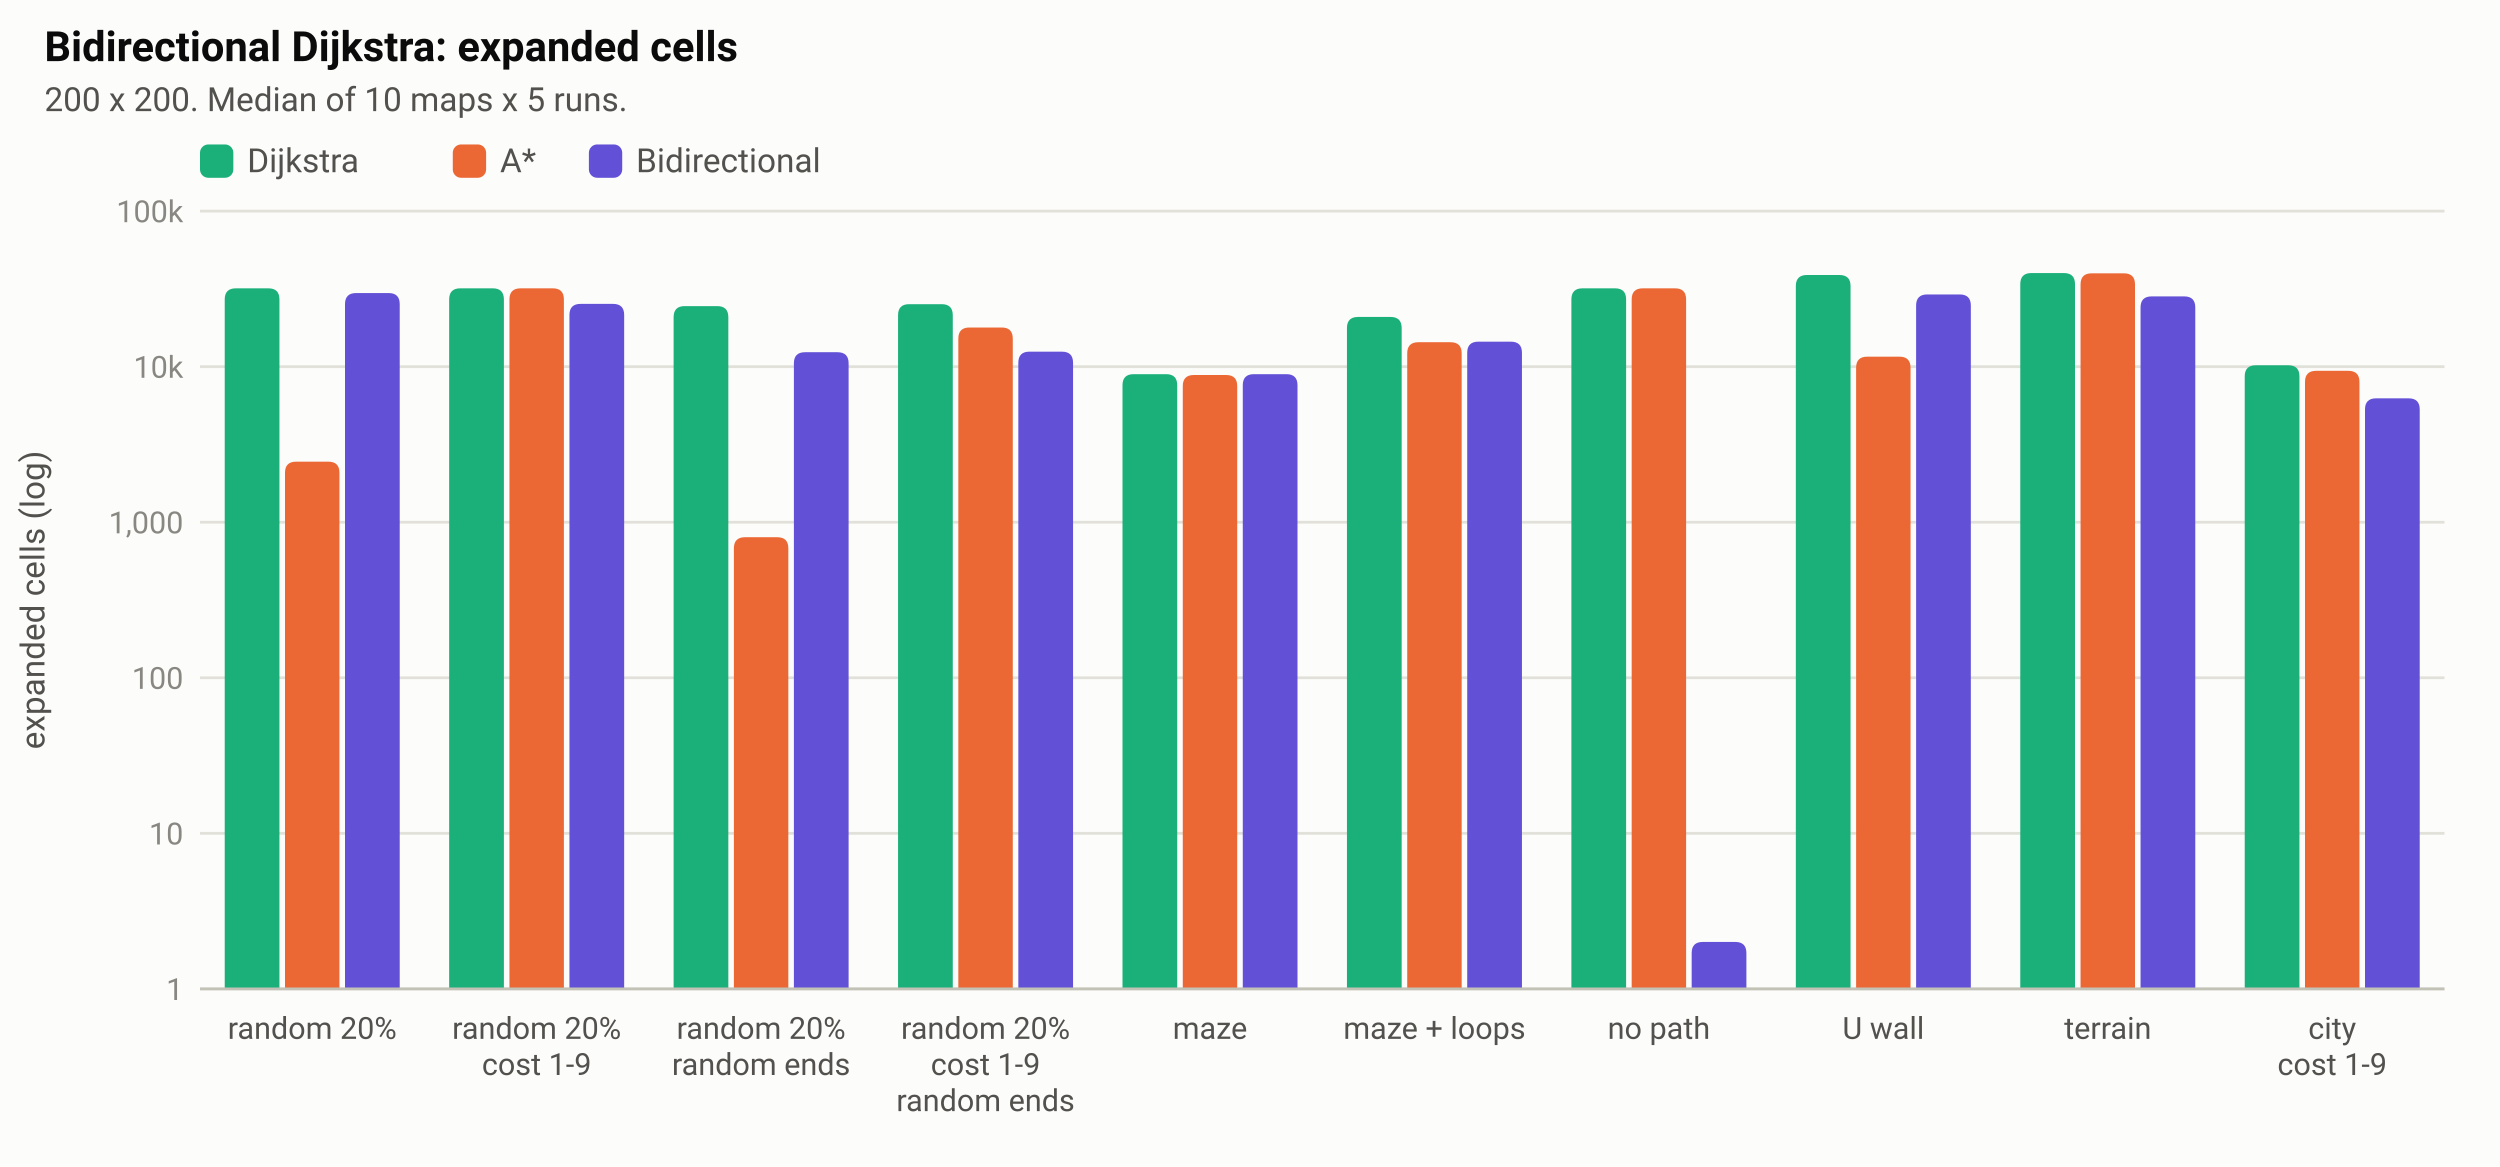
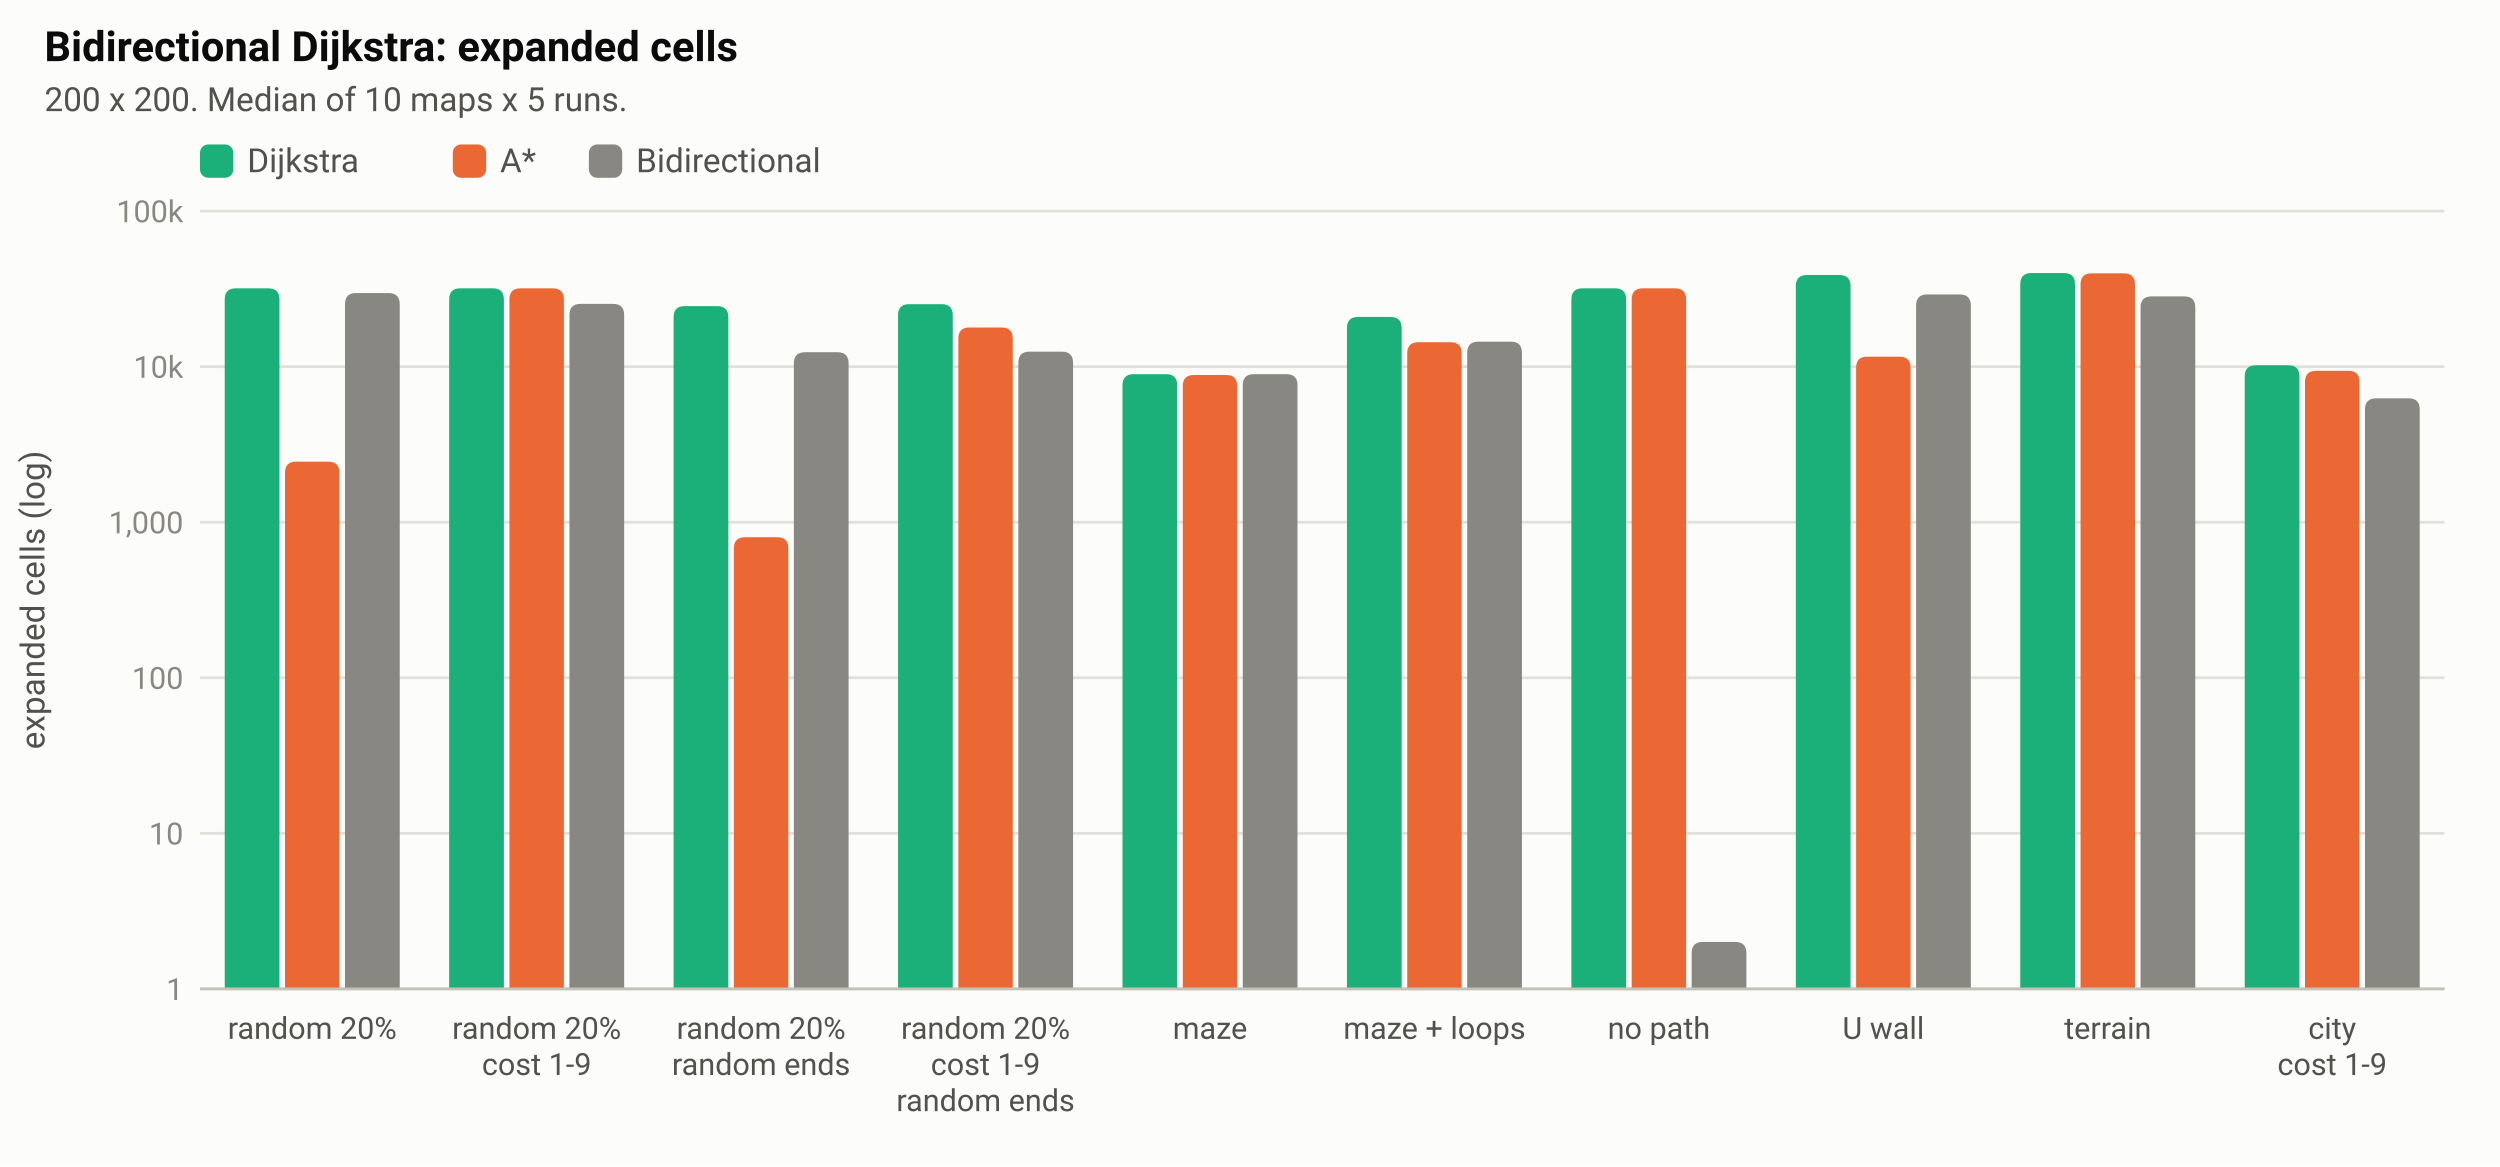
<svg xmlns="http://www.w3.org/2000/svg" width="900" height="420" viewBox="0 0 900 420" font-family="system-ui, -apple-system, 'Segoe UI', Roboto, Helvetica, Arial, sans-serif">
  <rect width="100%" height="100%" fill="#fcfcfb" />
  <text x="16.0" y="22.0" font-size="15" fill="#0b0b0b" text-anchor="start" font-weight="600">Bidirectional Dijkstra: expanded cells</text>
  <text x="16.0" y="40.0" font-size="12" fill="#52514e" text-anchor="start" font-weight="normal">200 x 200. Median of 10 maps x 5 runs.</text>
  <line x1="72" y1="356.0" x2="880" y2="356.0" stroke="#e1e0d9" stroke-width="1" />
  <text x="66.0" y="360.0" font-size="11" fill="#898781" text-anchor="end" font-weight="normal">1</text>
  <line x1="72" y1="300.0" x2="880" y2="300.0" stroke="#e1e0d9" stroke-width="1" />
  <text x="66.0" y="304.0" font-size="11" fill="#898781" text-anchor="end" font-weight="normal">10</text>
  <line x1="72" y1="244.0" x2="880" y2="244.0" stroke="#e1e0d9" stroke-width="1" />
  <text x="66.0" y="248.0" font-size="11" fill="#898781" text-anchor="end" font-weight="normal">100</text>
  <line x1="72" y1="188.0" x2="880" y2="188.0" stroke="#e1e0d9" stroke-width="1" />
  <text x="66.0" y="192.0" font-size="11" fill="#898781" text-anchor="end" font-weight="normal">1,000</text>
  <line x1="72" y1="132.0" x2="880" y2="132.0" stroke="#e1e0d9" stroke-width="1" />
  <text x="66.0" y="136.0" font-size="11" fill="#898781" text-anchor="end" font-weight="normal">10k</text>
  <line x1="72" y1="76.0" x2="880" y2="76.0" stroke="#e1e0d9" stroke-width="1" />
  <text x="66.0" y="80.0" font-size="11" fill="#898781" text-anchor="end" font-weight="normal">100k</text>
  <text x="16.0" y="216.0" font-size="12" fill="#52514e" text-anchor="middle" font-weight="normal" transform="rotate(-90 16.0 216.0)">expanded cells (log)</text>
  <path d="M80.9,356.0 L80.9,107.8 Q80.9,103.8 84.9,103.8 L96.6,103.8 Q100.6,103.8 100.6,107.8 L100.6,356.0 Z" fill="#1baf7a" />
  <path d="M102.6,356.0 L102.6,170.2 Q102.6,166.2 106.6,166.2 L118.2,166.2 Q122.2,166.2 122.2,170.2 L122.2,356.0 Z" fill="#eb6834" />
-   <path d="M124.2,356.0 L124.2,109.5 Q124.2,105.5 128.2,105.5 L139.9,105.5 Q143.9,105.5 143.9,109.5 L143.9,356.0 Z" fill="#6250d6" />
+   <path d="M124.2,356.0 L124.2,109.5 Q124.2,105.5 128.2,105.5 L139.9,105.5 Q143.9,105.5 143.9,109.5 L143.9,356.0 Z" fill="#898781" />
  <text x="112.4" y="374.0" font-size="11" fill="#52514e" text-anchor="middle" font-weight="normal">random 20%</text>
  <path d="M161.7,356.0 L161.7,107.8 Q161.7,103.8 165.7,103.8 L177.4,103.8 Q181.4,103.8 181.4,107.8 L181.4,356.0 Z" fill="#1baf7a" />
  <path d="M183.4,356.0 L183.4,107.8 Q183.4,103.8 187.4,103.8 L199.0,103.8 Q203.0,103.8 203.0,107.8 L203.0,356.0 Z" fill="#eb6834" />
-   <path d="M205.0,356.0 L205.0,113.4 Q205.0,109.4 209.0,109.4 L220.7,109.4 Q224.7,109.4 224.7,113.4 L224.7,356.0 Z" fill="#6250d6" />
+   <path d="M205.0,356.0 L205.0,113.4 Q205.0,109.4 209.0,109.4 L220.7,109.4 Q224.7,109.4 224.7,113.4 L224.7,356.0 Z" fill="#898781" />
  <text x="193.2" y="374.0" font-size="11" fill="#52514e" text-anchor="middle" font-weight="normal">random 20%</text>
  <text x="193.2" y="387.0" font-size="11" fill="#52514e" text-anchor="middle" font-weight="normal">cost 1-9</text>
  <path d="M242.5,356.0 L242.5,114.2 Q242.5,110.2 246.5,110.2 L258.2,110.2 Q262.2,110.2 262.2,114.2 L262.2,356.0 Z" fill="#1baf7a" />
  <path d="M264.2,356.0 L264.2,197.4 Q264.2,193.4 268.2,193.4 L279.8,193.4 Q283.8,193.4 283.8,197.4 L283.8,356.0 Z" fill="#eb6834" />
-   <path d="M285.8,356.0 L285.8,130.8 Q285.8,126.8 289.8,126.8 L301.5,126.8 Q305.5,126.8 305.5,130.8 L305.5,356.0 Z" fill="#6250d6" />
+   <path d="M285.8,356.0 L285.8,130.8 Q285.8,126.8 289.8,126.8 L301.5,126.8 Q305.5,126.8 305.5,130.8 L305.5,356.0 Z" fill="#898781" />
  <text x="274.0" y="374.0" font-size="11" fill="#52514e" text-anchor="middle" font-weight="normal">random 20%</text>
  <text x="274.0" y="387.0" font-size="11" fill="#52514e" text-anchor="middle" font-weight="normal">random ends</text>
  <path d="M323.3,356.0 L323.3,113.5 Q323.3,109.5 327.3,109.5 L339.0,109.5 Q343.0,109.5 343.0,113.5 L343.0,356.0 Z" fill="#1baf7a" />
  <path d="M345.0,356.0 L345.0,121.9 Q345.0,117.9 349.0,117.9 L360.6,117.9 Q364.6,117.9 364.6,121.9 L364.6,356.0 Z" fill="#eb6834" />
-   <path d="M366.6,356.0 L366.6,130.6 Q366.6,126.6 370.6,126.6 L382.3,126.6 Q386.3,126.6 386.3,130.6 L386.3,356.0 Z" fill="#6250d6" />
+   <path d="M366.6,356.0 L366.6,130.6 Q366.6,126.6 370.6,126.6 L382.3,126.6 Q386.3,126.6 386.3,130.6 L386.3,356.0 Z" fill="#898781" />
  <text x="354.8" y="374.0" font-size="11" fill="#52514e" text-anchor="middle" font-weight="normal">random 20%</text>
  <text x="354.8" y="387.0" font-size="11" fill="#52514e" text-anchor="middle" font-weight="normal">cost 1-9</text>
  <text x="354.8" y="400.0" font-size="11" fill="#52514e" text-anchor="middle" font-weight="normal">random ends</text>
  <path d="M404.1,356.0 L404.1,138.7 Q404.1,134.7 408.1,134.7 L419.8,134.7 Q423.8,134.7 423.8,138.7 L423.8,356.0 Z" fill="#1baf7a" />
  <path d="M425.8,356.0 L425.8,139.0 Q425.8,135.0 429.8,135.0 L441.4,135.0 Q445.4,135.0 445.4,139.0 L445.4,356.0 Z" fill="#eb6834" />
-   <path d="M447.4,356.0 L447.4,138.7 Q447.4,134.7 451.4,134.7 L463.1,134.7 Q467.1,134.7 467.1,138.7 L467.1,356.0 Z" fill="#6250d6" />
+   <path d="M447.4,356.0 L447.4,138.7 Q447.4,134.7 451.4,134.7 L463.1,134.7 Q467.1,134.7 467.1,138.7 L467.1,356.0 Z" fill="#898781" />
  <text x="435.6" y="374.0" font-size="11" fill="#52514e" text-anchor="middle" font-weight="normal">maze</text>
  <path d="M484.9,356.0 L484.9,118.1 Q484.9,114.1 488.9,114.1 L500.6,114.1 Q504.6,114.1 504.6,118.1 L504.6,356.0 Z" fill="#1baf7a" />
  <path d="M506.6,356.0 L506.6,127.2 Q506.6,123.2 510.6,123.2 L522.2,123.2 Q526.2,123.2 526.2,127.2 L526.2,356.0 Z" fill="#eb6834" />
-   <path d="M528.2,356.0 L528.2,127.0 Q528.2,123.0 532.2,123.0 L543.9,123.0 Q547.9,123.0 547.9,127.0 L547.9,356.0 Z" fill="#6250d6" />
+   <path d="M528.2,356.0 L528.2,127.0 Q528.2,123.0 532.2,123.0 L543.9,123.0 Q547.9,123.0 547.9,127.0 L547.9,356.0 Z" fill="#898781" />
  <text x="516.4" y="374.0" font-size="11" fill="#52514e" text-anchor="middle" font-weight="normal">maze + loops</text>
  <path d="M565.7,356.0 L565.7,107.8 Q565.7,103.8 569.7,103.8 L581.4,103.8 Q585.4,103.8 585.4,107.8 L585.4,356.0 Z" fill="#1baf7a" />
  <path d="M587.4,356.0 L587.4,107.8 Q587.4,103.8 591.4,103.8 L603.0,103.8 Q607.0,103.8 607.0,107.8 L607.0,356.0 Z" fill="#eb6834" />
-   <path d="M609.0,356.0 L609.0,343.1 Q609.0,339.1 613.0,339.1 L624.7,339.1 Q628.7,339.1 628.7,343.1 L628.7,356.0 Z" fill="#6250d6" />
+   <path d="M609.0,356.0 L609.0,343.1 Q609.0,339.1 613.0,339.1 L624.7,339.1 Q628.7,339.1 628.7,343.1 L628.7,356.0 Z" fill="#898781" />
  <text x="597.2" y="374.0" font-size="11" fill="#52514e" text-anchor="middle" font-weight="normal">no path</text>
  <path d="M646.5,356.0 L646.5,103.0 Q646.5,99.0 650.5,99.0 L662.2,99.0 Q666.2,99.0 666.2,103.0 L666.2,356.0 Z" fill="#1baf7a" />
  <path d="M668.2,356.0 L668.2,132.4 Q668.2,128.4 672.2,128.4 L683.8,128.4 Q687.8,128.4 687.8,132.4 L687.8,356.0 Z" fill="#eb6834" />
-   <path d="M689.8,356.0 L689.8,110.0 Q689.8,106.0 693.8,106.0 L705.5,106.0 Q709.5,106.0 709.5,110.0 L709.5,356.0 Z" fill="#6250d6" />
+   <path d="M689.8,356.0 L689.8,110.0 Q689.8,106.0 693.8,106.0 L705.5,106.0 Q709.5,106.0 709.5,110.0 L709.5,356.0 Z" fill="#898781" />
  <text x="678.0" y="374.0" font-size="11" fill="#52514e" text-anchor="middle" font-weight="normal">U wall</text>
  <path d="M727.3,356.0 L727.3,102.3 Q727.3,98.3 731.3,98.3 L743.0,98.3 Q747.0,98.3 747.0,102.3 L747.0,356.0 Z" fill="#1baf7a" />
  <path d="M749.0,356.0 L749.0,102.4 Q749.0,98.4 753.0,98.4 L764.6,98.4 Q768.6,98.4 768.6,102.4 L768.6,356.0 Z" fill="#eb6834" />
-   <path d="M770.6,356.0 L770.6,110.7 Q770.6,106.7 774.6,106.7 L786.3,106.7 Q790.3,106.7 790.3,110.7 L790.3,356.0 Z" fill="#6250d6" />
+   <path d="M770.6,356.0 L770.6,110.7 Q770.6,106.7 774.6,106.7 L786.3,106.7 Q790.3,106.7 790.3,110.7 L790.3,356.0 Z" fill="#898781" />
  <text x="758.8" y="374.0" font-size="11" fill="#52514e" text-anchor="middle" font-weight="normal">terrain</text>
  <path d="M808.1,356.0 L808.1,135.5 Q808.1,131.5 812.1,131.5 L823.8,131.5 Q827.8,131.5 827.8,135.5 L827.8,356.0 Z" fill="#1baf7a" />
  <path d="M829.8,356.0 L829.8,137.5 Q829.8,133.5 833.8,133.5 L845.4,133.5 Q849.4,133.5 849.4,137.5 L849.4,356.0 Z" fill="#eb6834" />
-   <path d="M851.4,356.0 L851.4,147.4 Q851.4,143.4 855.4,143.4 L867.1,143.4 Q871.1,143.4 871.1,147.4 L871.1,356.0 Z" fill="#6250d6" />
+   <path d="M851.4,356.0 L851.4,147.4 Q851.4,143.4 855.4,143.4 L867.1,143.4 Q871.1,143.4 871.1,147.4 L871.1,356.0 Z" fill="#898781" />
  <text x="839.6" y="374.0" font-size="11" fill="#52514e" text-anchor="middle" font-weight="normal">city</text>
  <text x="839.6" y="387.0" font-size="11" fill="#52514e" text-anchor="middle" font-weight="normal">cost 1-9</text>
  <line x1="72" y1="356" x2="880" y2="356" stroke="#c3c2b7" stroke-width="1" />
  <rect x="72" y="52" width="12" height="12" rx="3" fill="#1baf7a" />
  <text x="89.0" y="62.0" font-size="12" fill="#52514e" text-anchor="start" font-weight="normal">Dijkstra</text>
  <rect x="163" y="52" width="12" height="12" rx="3" fill="#eb6834" />
  <text x="180.0" y="62.0" font-size="12" fill="#52514e" text-anchor="start" font-weight="normal">A*</text>
-   <rect x="212" y="52" width="12" height="12" rx="3" fill="#6250d6" />
+   <rect x="212" y="52" width="12" height="12" rx="3" fill="#898781" />
  <text x="229.0" y="62.0" font-size="12" fill="#52514e" text-anchor="start" font-weight="normal">Bidirectional</text>
</svg>
